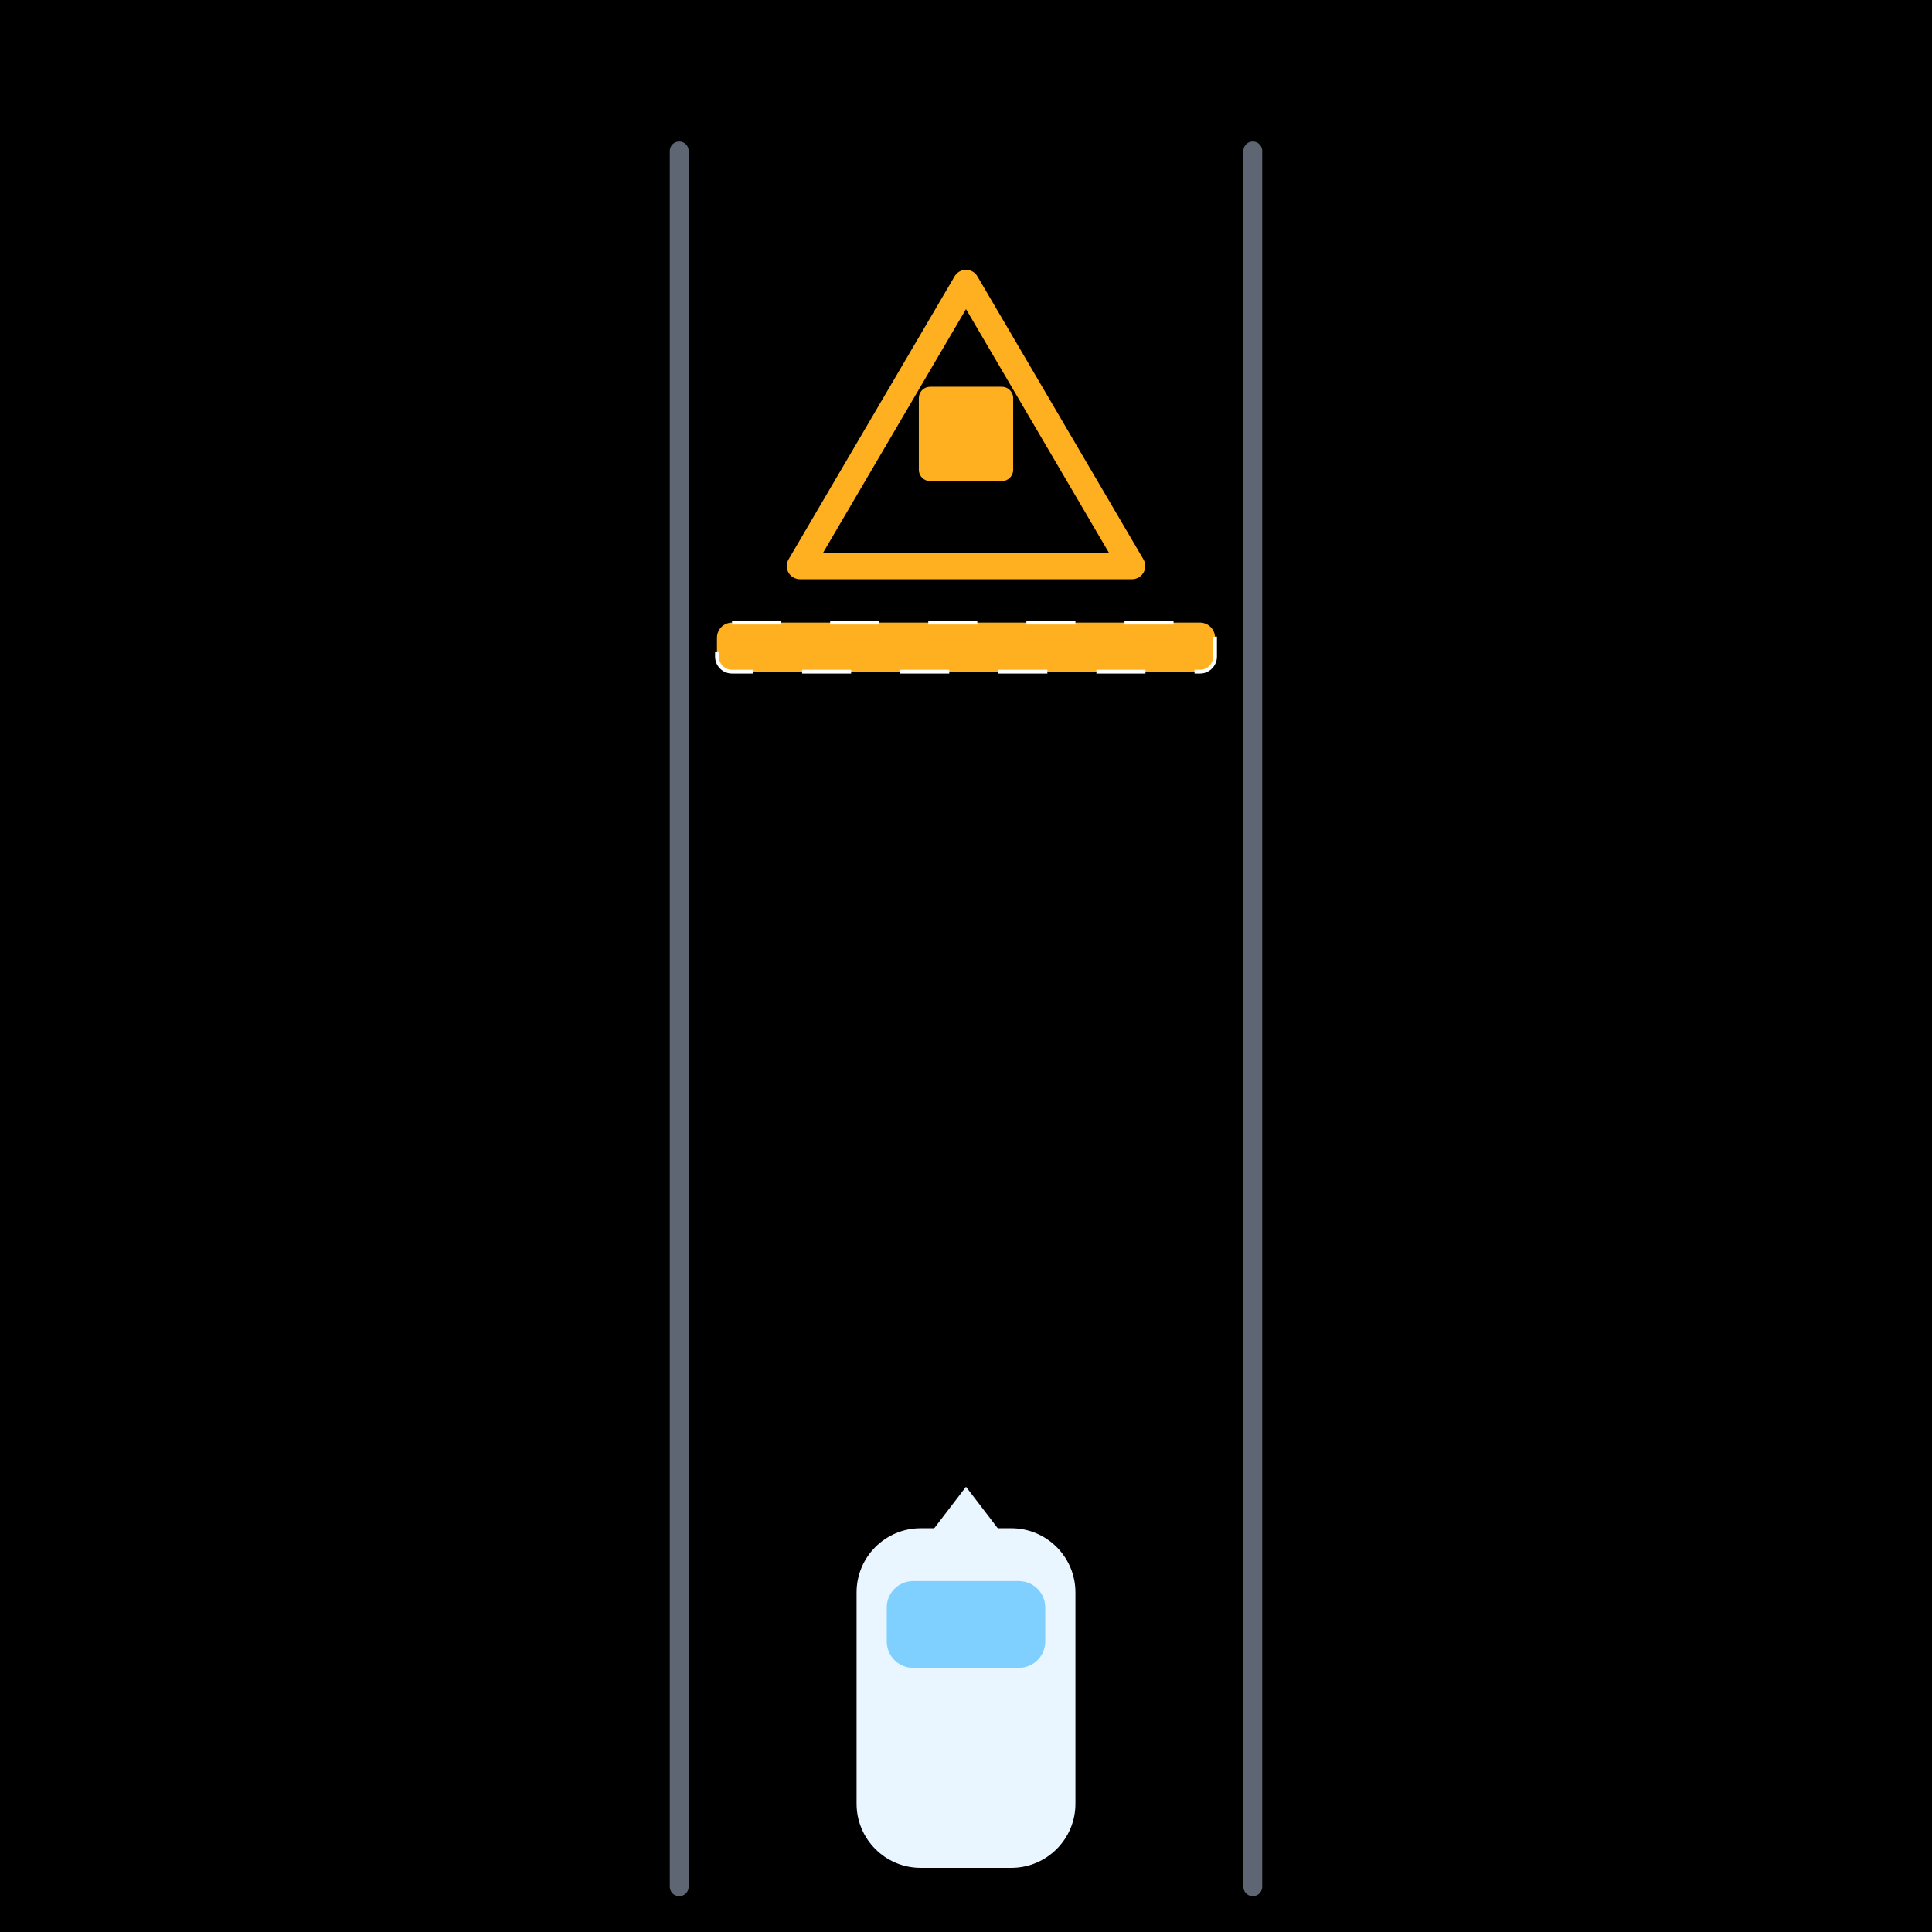
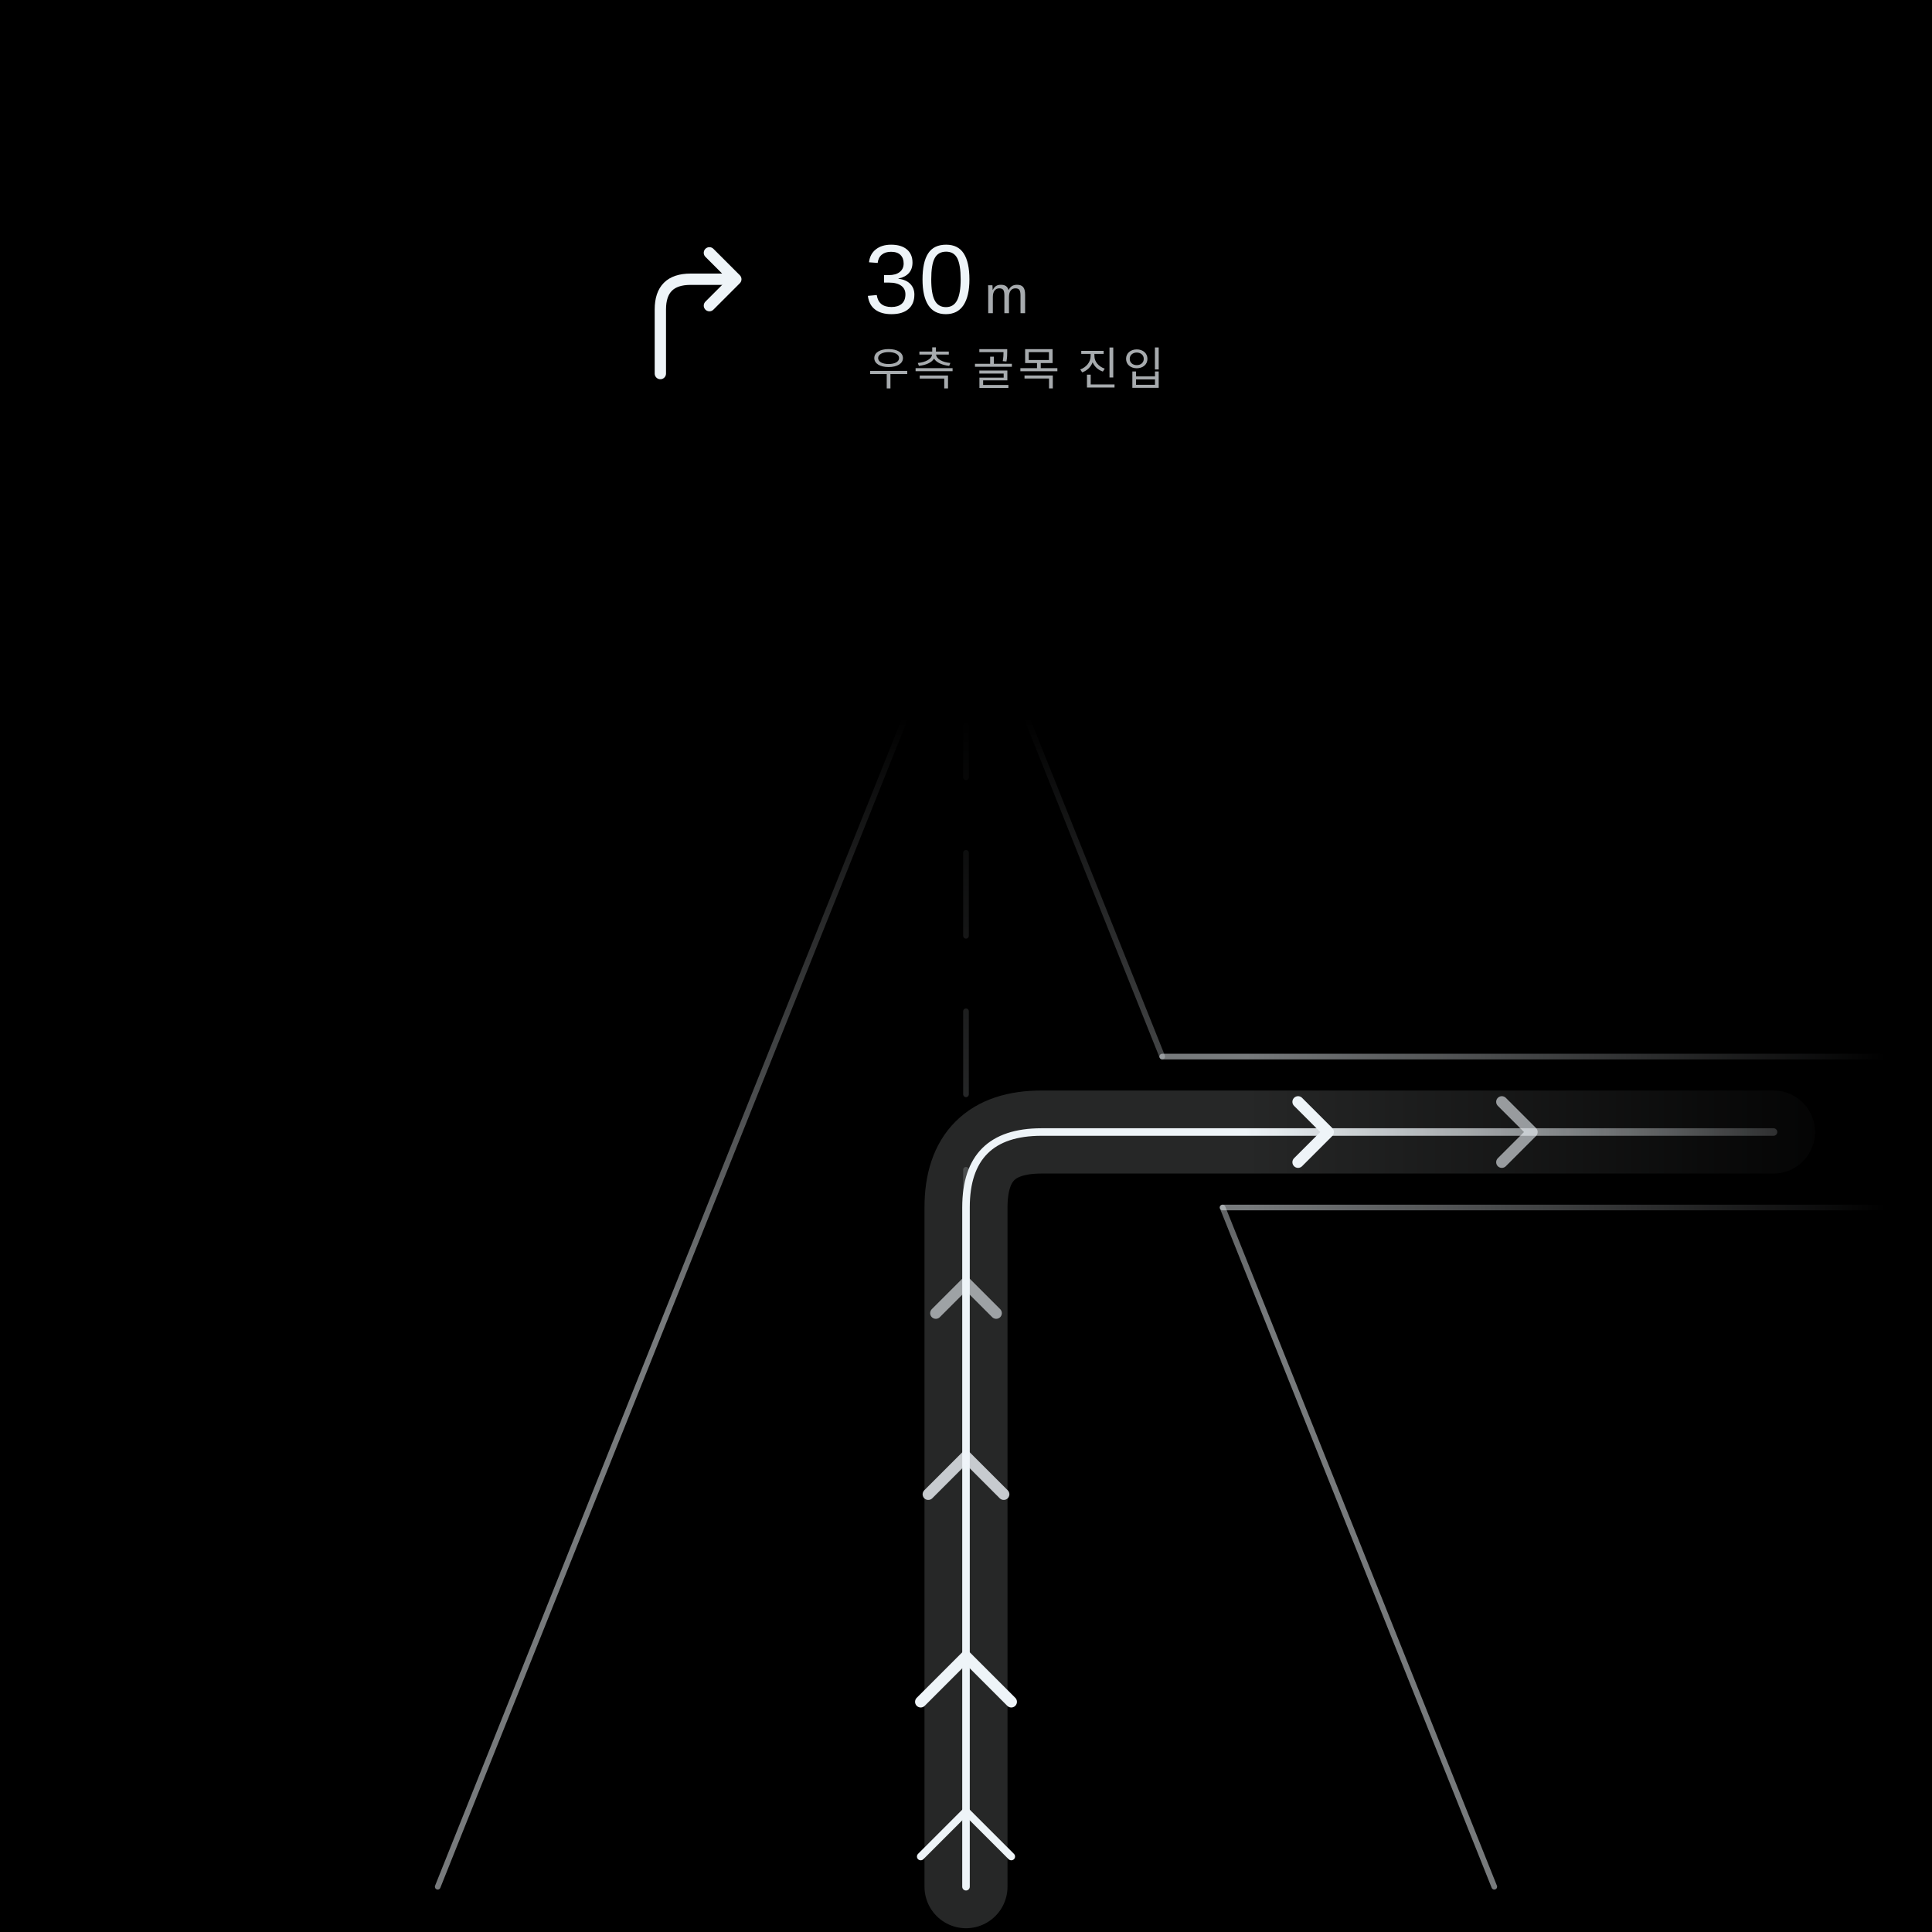
<svg xmlns="http://www.w3.org/2000/svg" width="1024" height="1024" viewBox="0 0 1024 1024">
+   <defs>
+     <linearGradient id="fadeV" gradientUnits="userSpaceOnUse" x1="0" y1="380" x2="0" y2="700">
+       <stop offset="0" stop-color="#fff" stop-opacity="0" />
+       <stop offset="1" stop-color="#fff" />
+     </linearGradient>
+     <linearGradient id="fadeH" gradientUnits="userSpaceOnUse" x1="660" y1="0" x2="1000" y2="0">
+       <stop offset="0" stop-color="#fff" />
+       <stop offset="1" stop-color="#fff" stop-opacity="0" />
+     </linearGradient>
+     <mask id="road">
+       <rect width="1024" height="1024" fill="url(#fadeV)" />
+     </mask>
+     <mask id="alley">
+       <rect width="1024" height="1024" fill="url(#fadeH)" />
+     </mask>
+   </defs>
  <rect width="1024" height="1024" fill="#000" />
-   <g stroke="#5d6672" stroke-width="10" fill="none" stroke-linecap="round">
-     <path d="M360 1000 V80" />
-     <path d="M664 1000 V80" />
+   <g stroke="#eef4f8" stroke-opacity="0.5" stroke-width="3" fill="none" stroke-linecap="round">
+     <g mask="url(#road)">
+       <path d="M232 1000L480 380" />
+       <path d="M792 1000L648 640M616 560L544 380" />
+       <path d="M512 1000V380" stroke-opacity="0.25" stroke-dasharray="44 40" />
+     </g>
+     <g mask="url(#alley)">
+       <path d="M616 560H1000M648 640H1000" />
+     </g>
  </g>
-   <g>
-     <path d="M512 150 L600 300 H424 Z" fill="none" stroke="#ffb020" stroke-width="14" stroke-linejoin="round" />
-     <rect x="487" y="205" width="50" height="50" rx="6" fill="#ffb020" />
-     <rect x="380" y="330" width="264" height="26" rx="8" fill="#ffb020" />
-     <rect x="380" y="330" width="264" height="26" rx="8" fill="none" stroke="#fff" stroke-width="2" stroke-dasharray="26 26" />
+   <g fill="none" stroke-linecap="round" stroke-linejoin="round">
+     <path d="M512 1000V640Q512 600 552 600H940" stroke="#eef4f8" stroke-opacity="0.16" stroke-width="44" mask="url(#alley)" />
+     <path d="M512 1000V640Q512 600 552 600H940" stroke="#eef4f8" stroke-width="4" mask="url(#alley)" />
+     <g stroke="#eef4f8" stroke-width="6">
+       <path d="M488 902L512 878L536 902" />
+       <path d="M492 792L512 772L532 792" stroke-opacity="0.8" />
+       <path d="M496 696L512 680L528 696" stroke-opacity="0.6" />
+       <path d="M688 584L704 600L688 616" />
+       <path d="M796 584L812 600L796 616" stroke-opacity="0.6" />
+     </g>
  </g>
-   <g transform="translate(512 900)">
-     <rect x="-58" y="-90" width="116" height="180" rx="34" fill="#e9f6ff" />
-     <rect x="-42" y="-62" width="84" height="46" rx="14" fill="#7fd0ff" />
-     <path d="M0 -112 L26 -78 H-26 Z" fill="#e9f6ff" />
+   <path d="M488 984L512 960L536 984" fill="none" stroke="#eef4f8" stroke-width="4" stroke-linecap="round" stroke-linejoin="round" />
+   <g transform="translate(366 166)" fill="none" stroke="#eef4f8" stroke-width="6" stroke-linecap="round" stroke-linejoin="round">
+     <path d="M-16 32V-2Q-16 -18 0 -18H22" />
+     <path d="M10 -32L24 -18L10 -4" />
+   </g>
+   <g font-family="Pretendard, Apple SD Gothic Neo, Noto Sans KR, Malgun Gothic, Arial, sans-serif" fill="#eef4f8">
+     <text x="458" y="166" font-size="52" font-weight="300">30<tspan font-size="28" dx="6" fill-opacity="0.7">m</tspan>
+     </text>
+     <text x="460" y="204" font-size="24" font-weight="500" letter-spacing="2" fill-opacity="0.7">우측 골목 진입</text>
  </g>
</svg>
